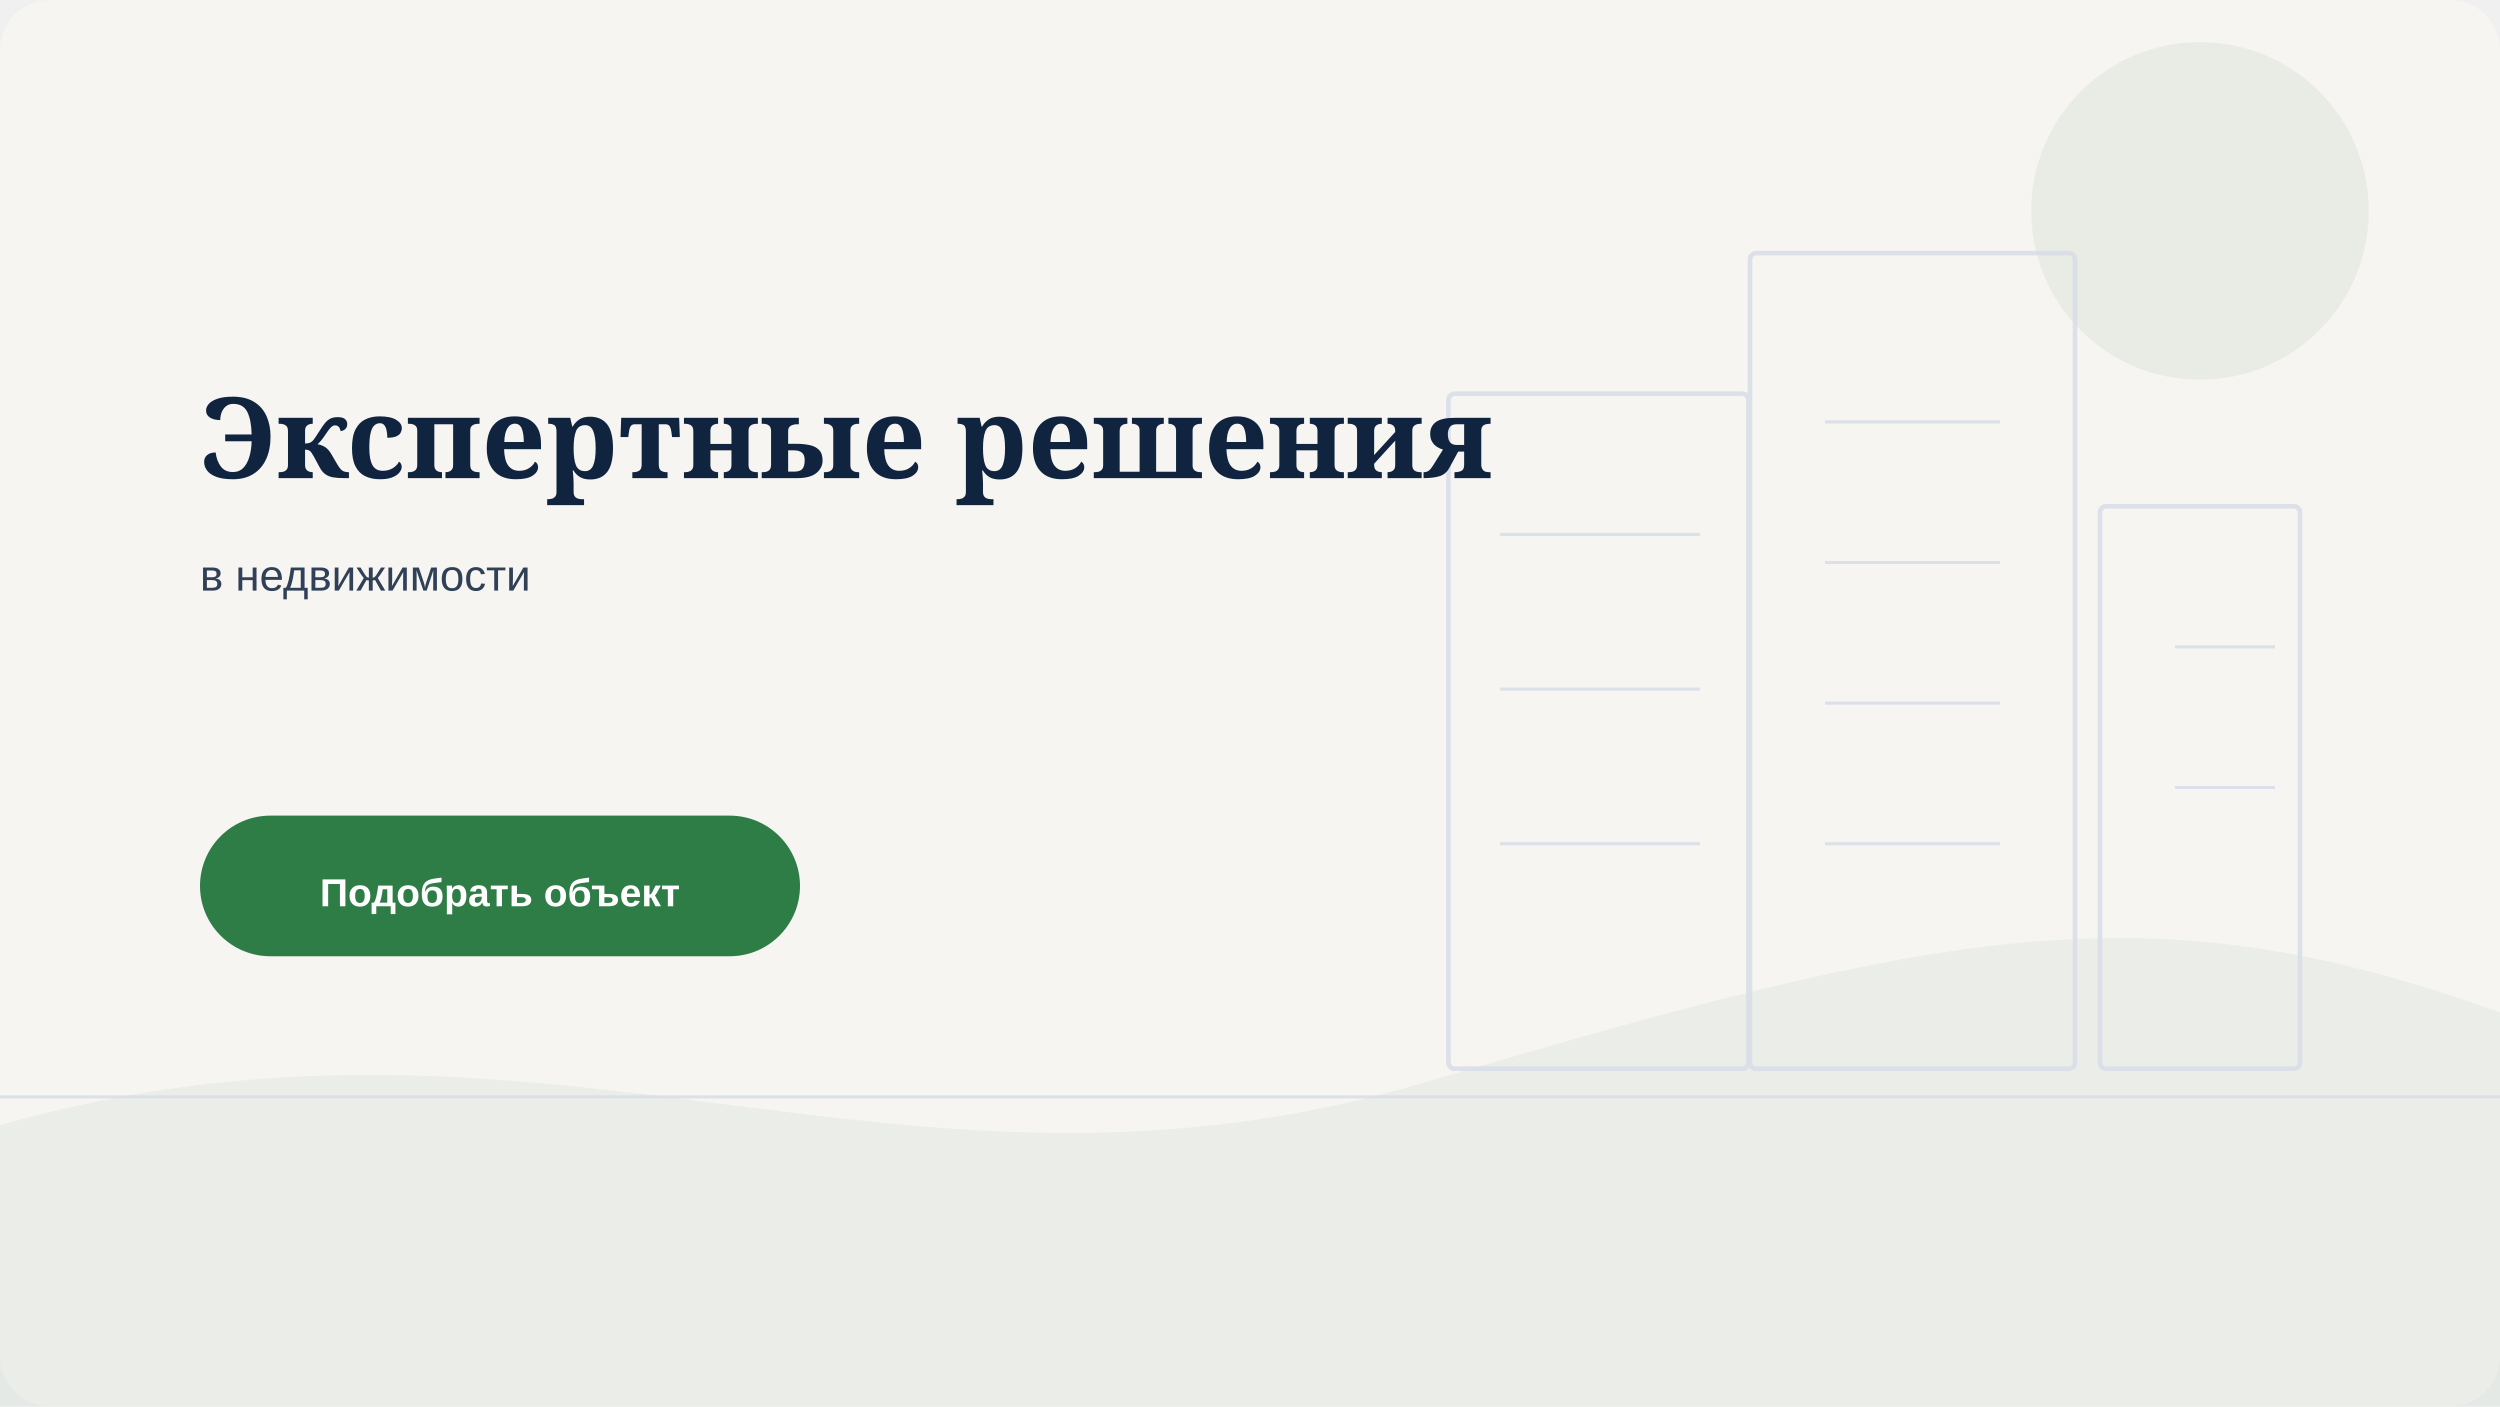
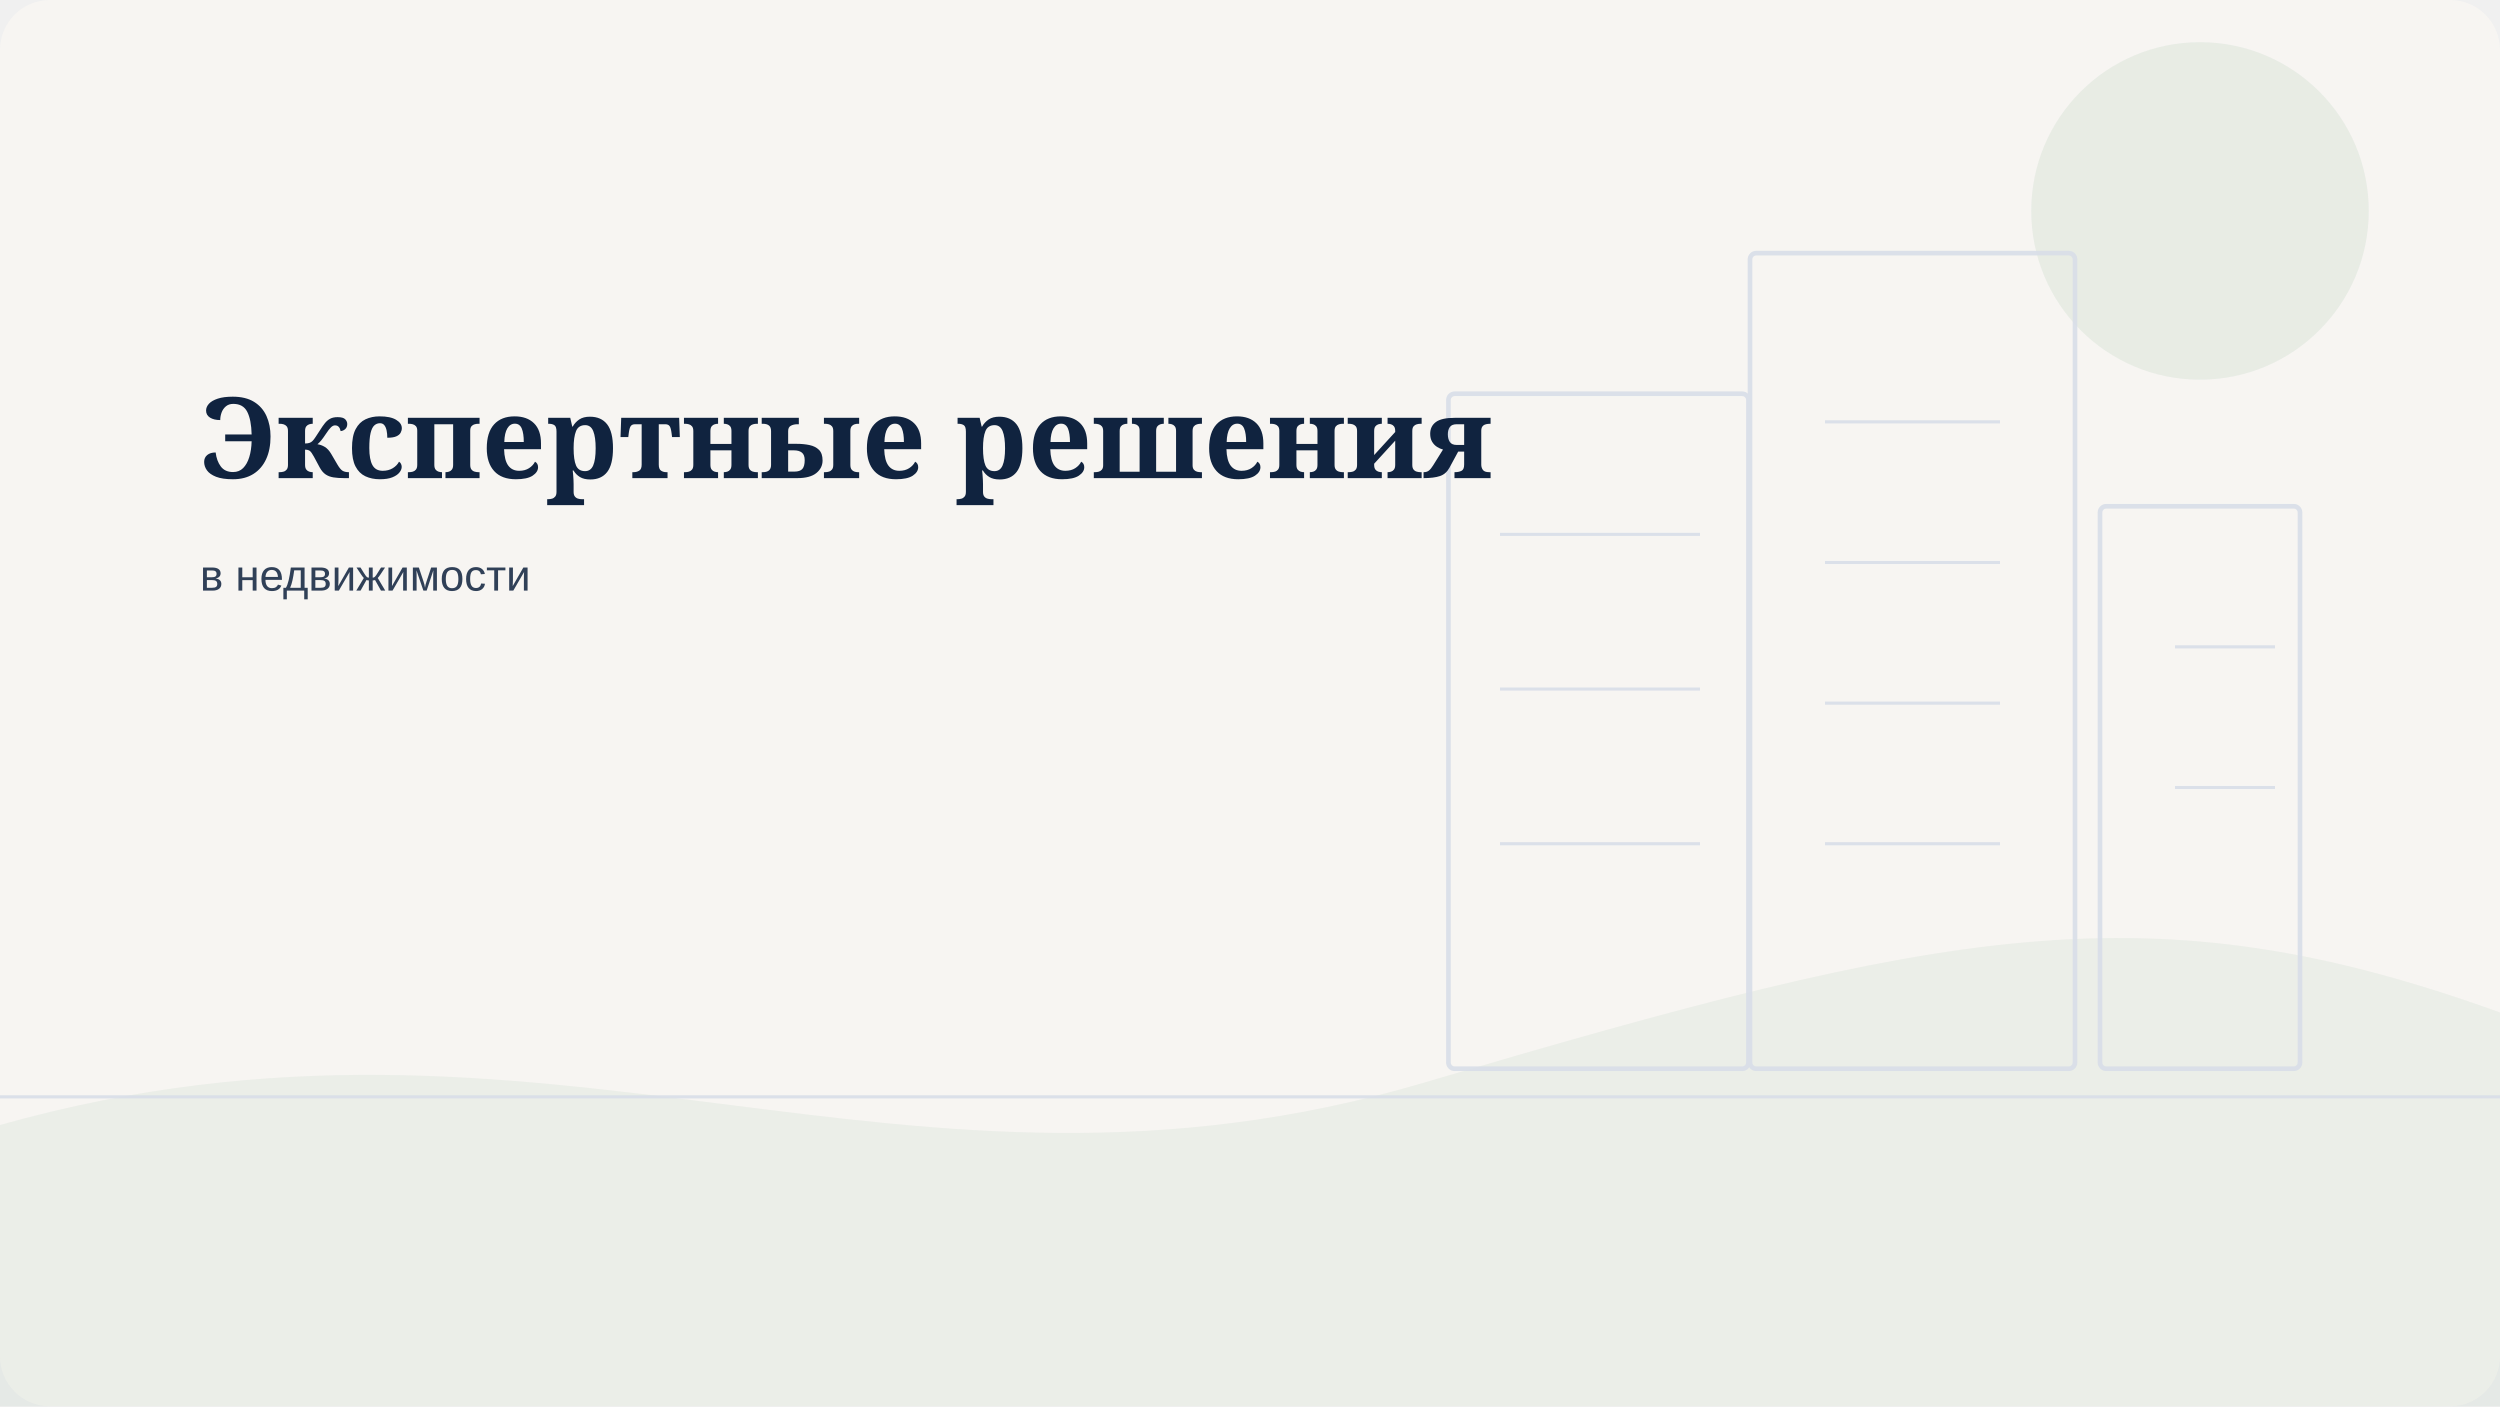
<svg xmlns="http://www.w3.org/2000/svg" viewBox="0 0 1600 900" fill="none" role="img">
  <rect width="1600" height="900" rx="32" fill="#F7F5F2" />
  <circle cx="1408" cy="135" r="108" fill="#2F7D46" opacity="0.08" />
  <path d="M0 720C352 621, 576 792, 911 693 S1376 567, 1600 648V900H0Z" fill="#2F7D46" opacity="0.06" />
  <g opacity="0.9">
    <path d="M0 702H1600" stroke="#D8DEE8" stroke-width="2" />
    <rect x="927" y="252" width="192" height="432" rx="4" fill="none" stroke="#D8DEE8" stroke-width="3" />
    <rect x="1120" y="162" width="208" height="522" rx="4" fill="none" stroke="#D8DEE8" stroke-width="3" />
    <rect x="1344" y="324" width="128" height="360" rx="4" fill="none" stroke="#D8DEE8" stroke-width="3" />
    <path d="M960 342h128M960 441h128M960 540h128" stroke="#D8DEE8" stroke-width="2" />
    <path d="M1168 270h112M1168 360h112M1168 450h112M1168 540h112" stroke="#D8DEE8" stroke-width="2" />
    <path d="M1392 414h64M1392 504h64" stroke="#D8DEE8" stroke-width="2" />
  </g>
  <text x="128" y="306" font-family="Georgia, serif" font-size="72" font-weight="700" fill="#10233F">Экспертные решения</text>
  <text x="128" y="378" font-family="Arial, sans-serif" font-size="28" fill="#10233F" opacity="0.86">в недвижимости</text>
-   <g transform="translate(128,450)">
-     <path d="M0 10h8M22 10h8M44 10h8" stroke="#2F7D46" stroke-width="3" opacity="0" />
-     <text x="0" y="0" font-family="Arial, sans-serif" font-size="25" fill="#10233F" opacity="0.88" />
-     <text x="0" y="0" font-family="Arial, sans-serif" font-size="25" fill="#10233F" opacity="0.88" />
-   </g>
-   <g>
-     <rect x="128" y="522" width="384" height="90" rx="45" fill="#2F7D46" />
-     <text x="320" y="580" text-anchor="middle" font-family="Arial, sans-serif" font-size="25" font-weight="700" fill="#FFFFFF">Подобрать объект</text>
-   </g>
</svg>
